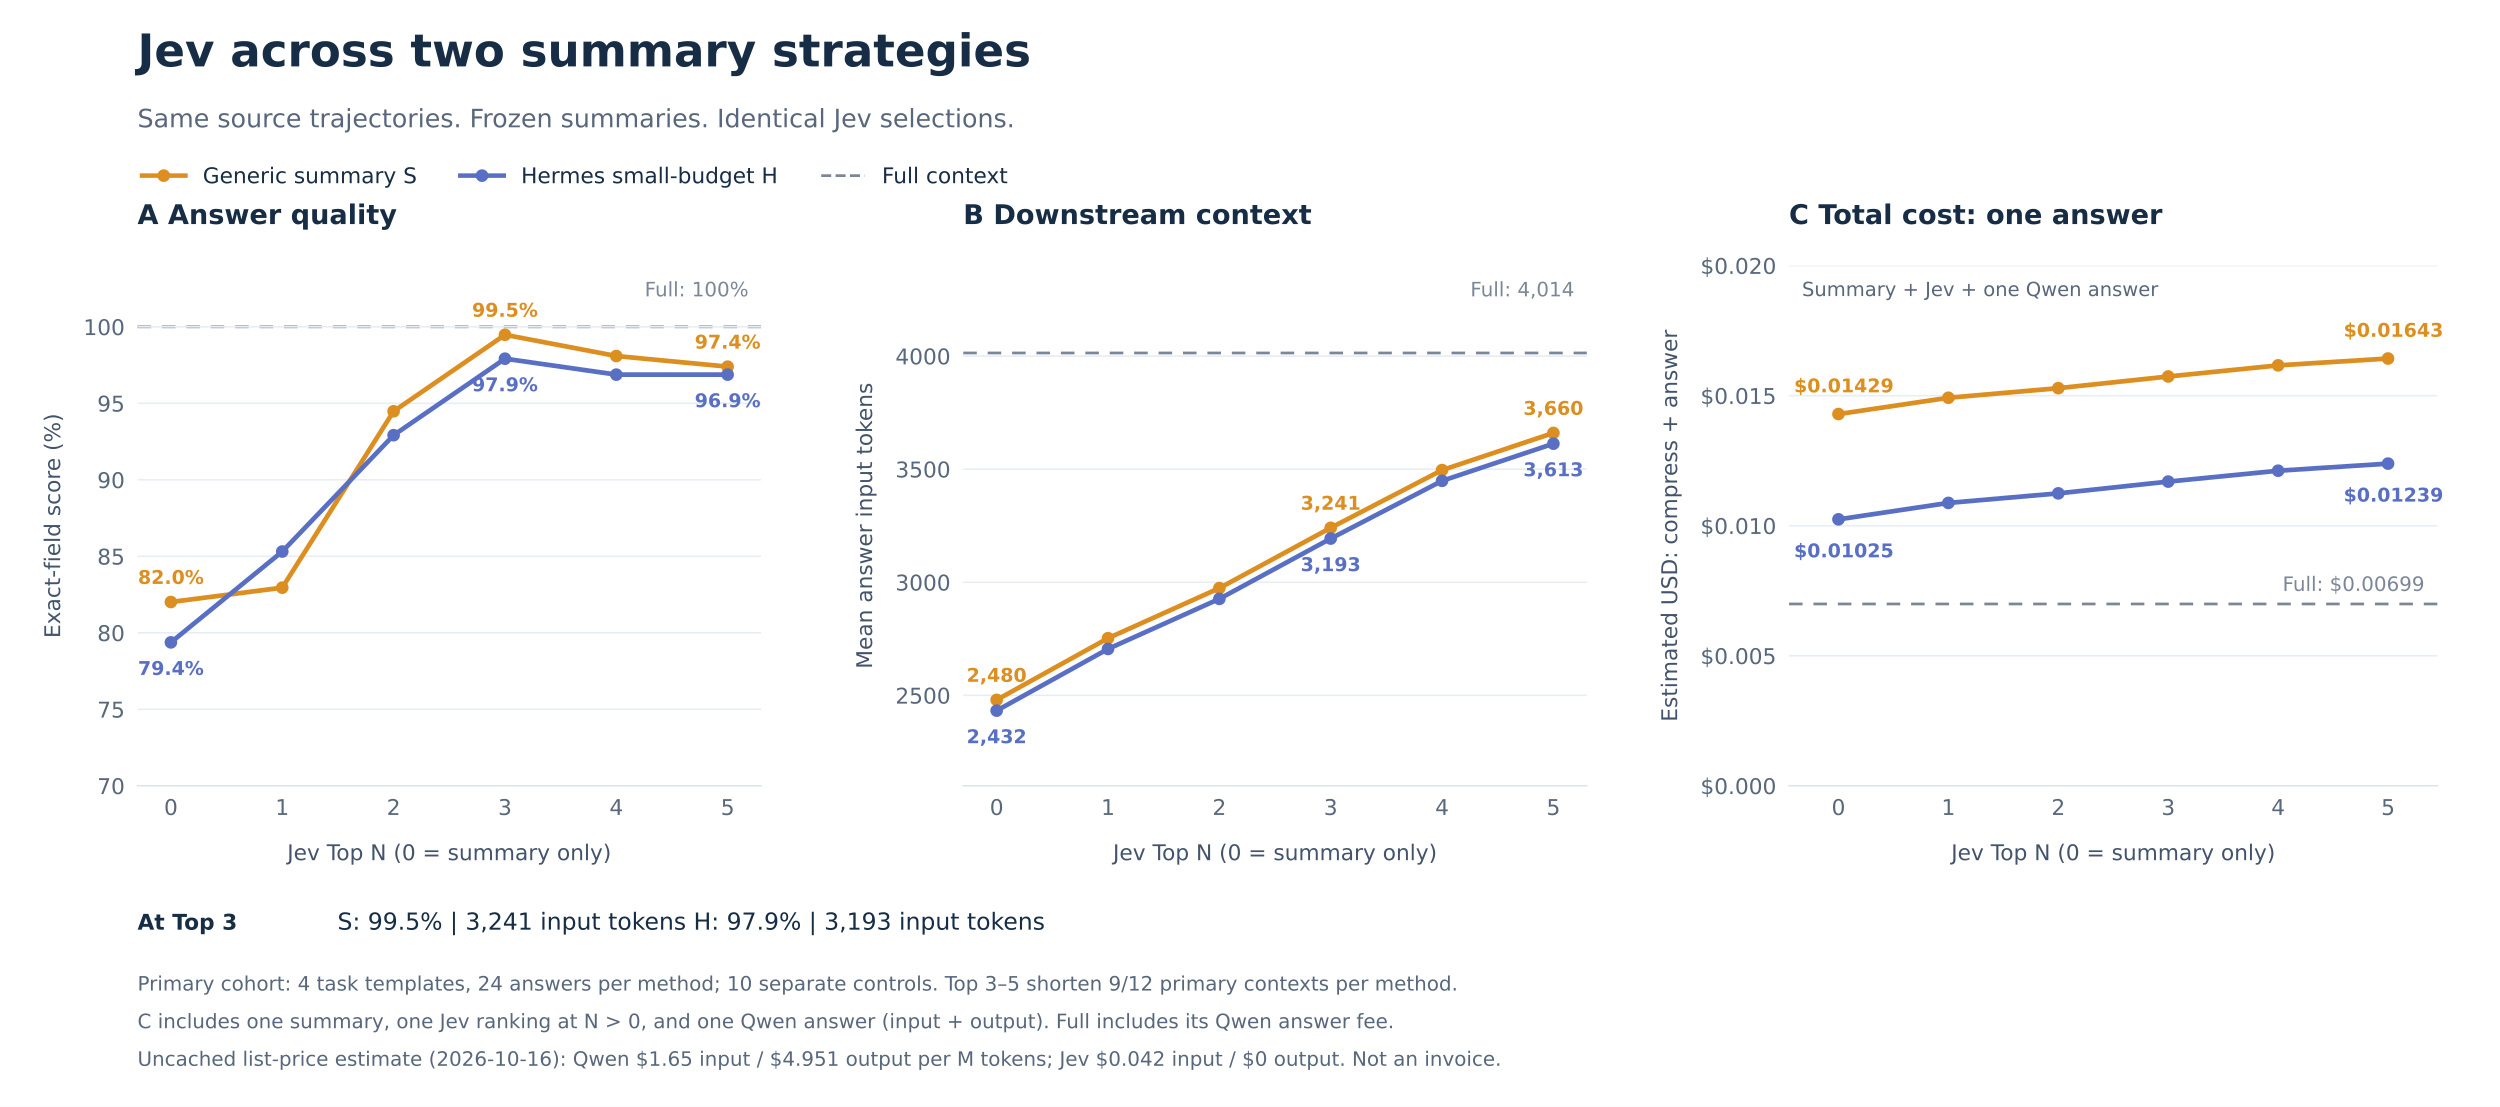
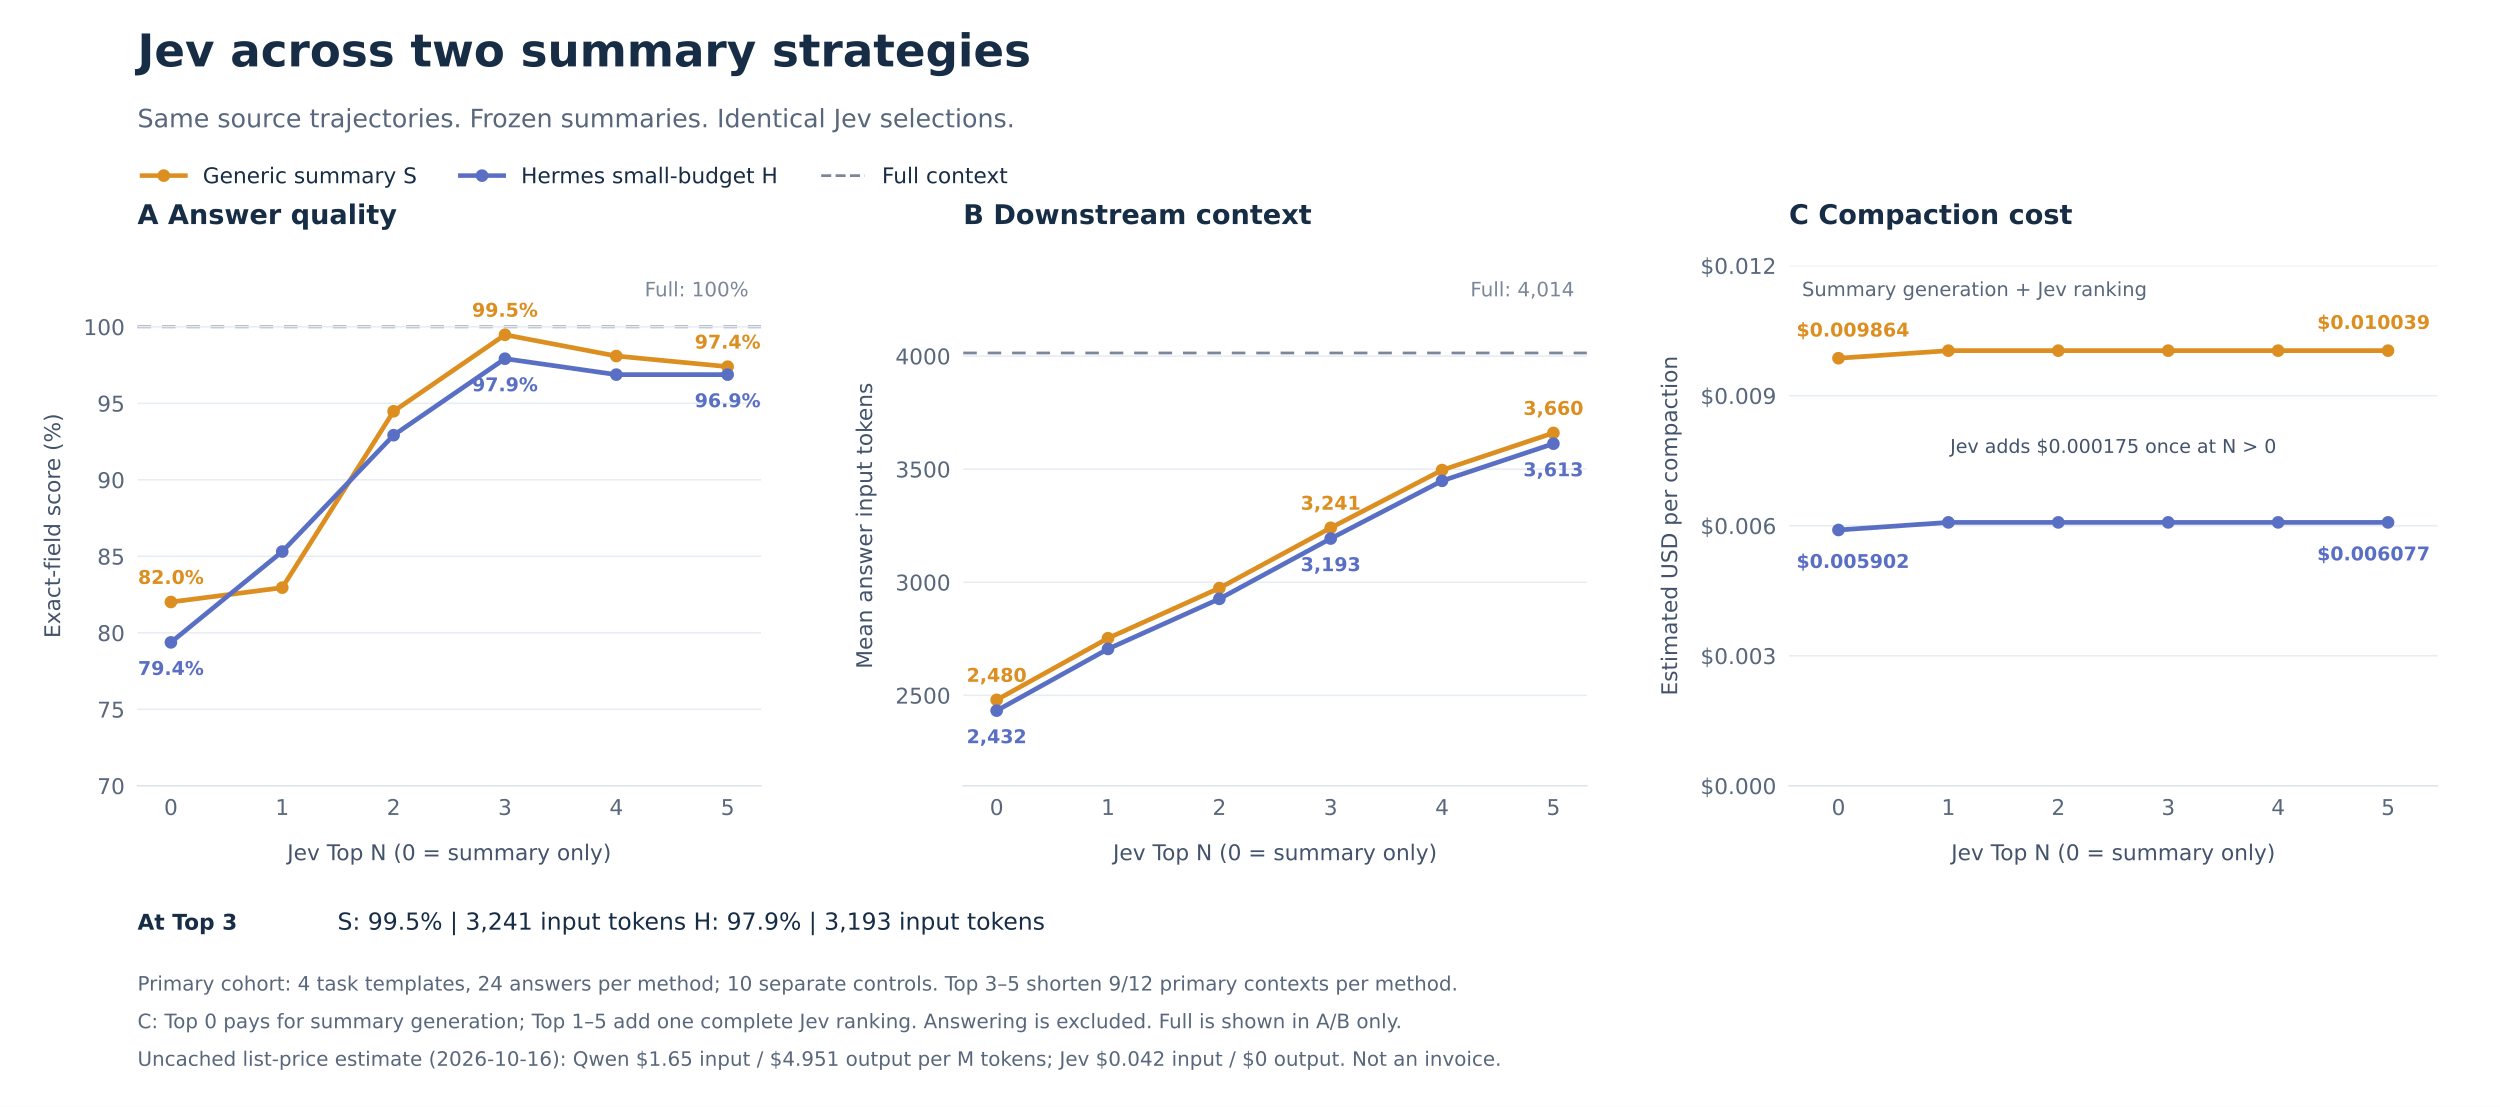
<svg xmlns="http://www.w3.org/2000/svg" xmlns:xlink="http://www.w3.org/1999/xlink" width="1382.4pt" height="612pt" viewBox="0 0 1382.4 612" version="1.1">
  <defs>
    <style type="text/css">*{stroke-linejoin: round; stroke-linecap: butt}</style>
  </defs>
  <g id="figure_1">
    <g id="patch_1">
      <path d="M 0 612 L 1382.4 612 L 1382.4 0 L 0 0 z " style="fill: #ffffff" />
    </g>
    <g id="axes_1">
      <g id="patch_2">
        <path d="M 76.032 434.52 L 420.832 434.52 L 420.832 146.88 L 76.032 146.88 z " style="fill: #ffffff" />
      </g>
      <g id="line2d_1">
-         <path d="M 76.032 180.72 L 420.832 180.72 " clip-path="url(#p766555bb3d)" style="fill: none; stroke-dasharray: 7.5,6; stroke-dashoffset: 0; stroke: #7b8798; stroke-width: 1.5" />
+         <path d="M 76.032 180.72 L 420.832 180.72 " clip-path="url(#peabac2b509)" style="fill: none; stroke-dasharray: 7.5,6; stroke-dashoffset: 0; stroke: #7b8798; stroke-width: 1.5" />
      </g>
      <g id="matplotlib.axis_1">
        <g id="xtick_1">
          <g id="line2d_2" />
          <g id="text_1">
            <text style="font-size: 12px; font-family: 'DejaVu Sans', Arial, sans-serif; text-anchor: middle; fill: #58677b" x="94.503" y="450.637" transform="rotate(-0 94.50345 450.6372)">0</text>
          </g>
        </g>
        <g id="xtick_2">
          <g id="line2d_3" />
          <g id="text_2">
            <text style="font-size: 12px; font-family: 'DejaVu Sans', Arial, sans-serif; text-anchor: middle; fill: #58677b" x="156.075" y="450.637" transform="rotate(-0 156.075 450.6372)">1</text>
          </g>
        </g>
        <g id="xtick_3">
          <g id="line2d_4" />
          <g id="text_3">
            <text style="font-size: 12px; font-family: 'DejaVu Sans', Arial, sans-serif; text-anchor: middle; fill: #58677b" x="217.646" y="450.637" transform="rotate(-0 217.6465 450.6372)">2</text>
          </g>
        </g>
        <g id="xtick_4">
          <g id="line2d_5" />
          <g id="text_4">
            <text style="font-size: 12px; font-family: 'DejaVu Sans', Arial, sans-serif; text-anchor: middle; fill: #58677b" x="279.218" y="450.637" transform="rotate(-0 279.218 450.6372)">3</text>
          </g>
        </g>
        <g id="xtick_5">
          <g id="line2d_6" />
          <g id="text_5">
            <text style="font-size: 12px; font-family: 'DejaVu Sans', Arial, sans-serif; text-anchor: middle; fill: #58677b" x="340.789" y="450.637" transform="rotate(-0 340.7895 450.6372)">4</text>
          </g>
        </g>
        <g id="xtick_6">
          <g id="line2d_7" />
          <g id="text_6">
            <text style="font-size: 12px; font-family: 'DejaVu Sans', Arial, sans-serif; text-anchor: middle; fill: #58677b" x="402.361" y="450.637" transform="rotate(-0 402.361 450.6372)">5</text>
          </g>
        </g>
        <g id="text_7">
          <text style="font-size: 12px; font-family: 'DejaVu Sans', Arial, sans-serif; text-anchor: middle; fill: #43536b" x="248.432" y="475.638" transform="rotate(-0 248.4322 475.6381)">Jev Top N  (0 = summary only)</text>
        </g>
      </g>
      <g id="matplotlib.axis_2">
        <g id="ytick_1">
          <g id="line2d_8">
-             <path d="M 76.032 434.52 L 420.832 434.52 " clip-path="url(#p766555bb3d)" style="fill: none; stroke: #e8edf3; stroke-width: 0.9; stroke-linecap: square" />
+             <path d="M 76.032 434.52 L 420.832 434.52 " clip-path="url(#peabac2b509)" style="fill: none; stroke: #e8edf3; stroke-width: 0.9; stroke-linecap: square" />
          </g>
          <g id="line2d_9" />
          <g id="text_8">
            <text style="font-size: 12px; font-family: 'DejaVu Sans', Arial, sans-serif; text-anchor: end; fill: #58677b" x="69.032" y="439.079" transform="rotate(-0 69.032 439.0786)">70</text>
          </g>
        </g>
        <g id="ytick_2">
          <g id="line2d_10">
-             <path d="M 76.032 392.22 L 420.832 392.22 " clip-path="url(#p766555bb3d)" style="fill: none; stroke: #e8edf3; stroke-width: 0.9; stroke-linecap: square" />
+             <path d="M 76.032 392.22 L 420.832 392.22 " clip-path="url(#peabac2b509)" style="fill: none; stroke: #e8edf3; stroke-width: 0.9; stroke-linecap: square" />
          </g>
          <g id="line2d_11" />
          <g id="text_9">
            <text style="font-size: 12px; font-family: 'DejaVu Sans', Arial, sans-serif; text-anchor: end; fill: #58677b" x="69.032" y="396.779" transform="rotate(-0 69.032 396.7786)">75</text>
          </g>
        </g>
        <g id="ytick_3">
          <g id="line2d_12">
-             <path d="M 76.032 349.92 L 420.832 349.92 " clip-path="url(#p766555bb3d)" style="fill: none; stroke: #e8edf3; stroke-width: 0.9; stroke-linecap: square" />
+             <path d="M 76.032 349.92 L 420.832 349.92 " clip-path="url(#peabac2b509)" style="fill: none; stroke: #e8edf3; stroke-width: 0.9; stroke-linecap: square" />
          </g>
          <g id="line2d_13" />
          <g id="text_10">
            <text style="font-size: 12px; font-family: 'DejaVu Sans', Arial, sans-serif; text-anchor: end; fill: #58677b" x="69.032" y="354.479" transform="rotate(-0 69.032 354.4786)">80</text>
          </g>
        </g>
        <g id="ytick_4">
          <g id="line2d_14">
-             <path d="M 76.032 307.62 L 420.832 307.62 " clip-path="url(#p766555bb3d)" style="fill: none; stroke: #e8edf3; stroke-width: 0.9; stroke-linecap: square" />
+             <path d="M 76.032 307.62 L 420.832 307.62 " clip-path="url(#peabac2b509)" style="fill: none; stroke: #e8edf3; stroke-width: 0.9; stroke-linecap: square" />
          </g>
          <g id="line2d_15" />
          <g id="text_11">
            <text style="font-size: 12px; font-family: 'DejaVu Sans', Arial, sans-serif; text-anchor: end; fill: #58677b" x="69.032" y="312.179" transform="rotate(-0 69.032 312.1786)">85</text>
          </g>
        </g>
        <g id="ytick_5">
          <g id="line2d_16">
-             <path d="M 76.032 265.32 L 420.832 265.32 " clip-path="url(#p766555bb3d)" style="fill: none; stroke: #e8edf3; stroke-width: 0.9; stroke-linecap: square" />
+             <path d="M 76.032 265.32 L 420.832 265.32 " clip-path="url(#peabac2b509)" style="fill: none; stroke: #e8edf3; stroke-width: 0.9; stroke-linecap: square" />
          </g>
          <g id="line2d_17" />
          <g id="text_12">
            <text style="font-size: 12px; font-family: 'DejaVu Sans', Arial, sans-serif; text-anchor: end; fill: #58677b" x="69.032" y="269.879" transform="rotate(-0 69.032 269.8786)">90</text>
          </g>
        </g>
        <g id="ytick_6">
          <g id="line2d_18">
-             <path d="M 76.032 223.02 L 420.832 223.02 " clip-path="url(#p766555bb3d)" style="fill: none; stroke: #e8edf3; stroke-width: 0.9; stroke-linecap: square" />
+             <path d="M 76.032 223.02 L 420.832 223.02 " clip-path="url(#peabac2b509)" style="fill: none; stroke: #e8edf3; stroke-width: 0.9; stroke-linecap: square" />
          </g>
          <g id="line2d_19" />
          <g id="text_13">
            <text style="font-size: 12px; font-family: 'DejaVu Sans', Arial, sans-serif; text-anchor: end; fill: #58677b" x="69.032" y="227.579" transform="rotate(-0 69.032 227.5786)">95</text>
          </g>
        </g>
        <g id="ytick_7">
          <g id="line2d_20">
-             <path d="M 76.032 180.72 L 420.832 180.72 " clip-path="url(#p766555bb3d)" style="fill: none; stroke: #e8edf3; stroke-width: 0.9; stroke-linecap: square" />
+             <path d="M 76.032 180.72 L 420.832 180.72 " clip-path="url(#peabac2b509)" style="fill: none; stroke: #e8edf3; stroke-width: 0.9; stroke-linecap: square" />
          </g>
          <g id="line2d_21" />
          <g id="text_14">
            <text style="font-size: 12px; font-family: 'DejaVu Sans', Arial, sans-serif; text-anchor: end; fill: #58677b" x="69.032" y="185.279" transform="rotate(-0 69.032 185.2786)">100</text>
          </g>
        </g>
        <g id="text_15">
          <text style="font-size: 12px; font-family: 'DejaVu Sans', Arial, sans-serif; text-anchor: middle; fill: #43536b" x="33.244" y="290.7" transform="rotate(-90 33.24419 290.7)">Exact-field score (%)</text>
        </g>
      </g>
      <g id="patch_3">
        <path d="M 76.032 434.52 L 420.832 434.52 " style="fill: none; stroke: #dbe2ea; stroke-width: 0.8; stroke-linejoin: miter; stroke-linecap: square" />
      </g>
      <g id="line2d_22">
-         <path d="M 94.503 332.882 L 156.075 324.951 L 217.646 227.426 L 279.218 185.126 L 340.789 196.876 L 402.361 202.751 " clip-path="url(#p766555bb3d)" style="fill: none; stroke: #dc8f20; stroke-width: 2.6; stroke-linecap: square" />
+         <path d="M 94.503 332.882 L 156.075 324.951 L 217.646 227.426 L 279.218 185.126 L 340.789 196.876 L 402.361 202.751 " clip-path="url(#peabac2b509)" style="fill: none; stroke: #dc8f20; stroke-width: 2.6; stroke-linecap: square" />
        <defs>
-           <path id="m4bfcf8ab74" d="M 0 3 C 0.796 3 1.559 2.684 2.121 2.121 C 2.684 1.559 3 0.796 3 0 C 3 -0.796 2.684 -1.559 2.121 -2.121 C 1.559 -2.684 0.796 -3 0 -3 C -0.796 -3 -1.559 -2.684 -2.121 -2.121 C -2.684 -1.559 -3 -0.796 -3 0 C -3 0.796 -2.684 1.559 -2.121 2.121 C -1.559 2.684 -0.796 3 0 3 z " style="stroke: #dc8f20" />
+           <path id="m07951b0c58" d="M 0 3 C 0.796 3 1.559 2.684 2.121 2.121 C 2.684 1.559 3 0.796 3 0 C 3 -0.796 2.684 -1.559 2.121 -2.121 C 1.559 -2.684 0.796 -3 0 -3 C -0.796 -3 -1.559 -2.684 -2.121 -2.121 C -2.684 -1.559 -3 -0.796 -3 0 C -3 0.796 -2.684 1.559 -2.121 2.121 C -1.559 2.684 -0.796 3 0 3 z " style="stroke: #dc8f20" />
        </defs>
-         <g clip-path="url(#p766555bb3d)">
-           <use xlink:href="#m4bfcf8ab74" x="94.503" y="332.882" style="fill: #dc8f20; stroke: #dc8f20" />
-           <use xlink:href="#m4bfcf8ab74" x="156.075" y="324.951" style="fill: #dc8f20; stroke: #dc8f20" />
-           <use xlink:href="#m4bfcf8ab74" x="217.646" y="227.426" style="fill: #dc8f20; stroke: #dc8f20" />
-           <use xlink:href="#m4bfcf8ab74" x="279.218" y="185.126" style="fill: #dc8f20; stroke: #dc8f20" />
-           <use xlink:href="#m4bfcf8ab74" x="340.789" y="196.876" style="fill: #dc8f20; stroke: #dc8f20" />
-           <use xlink:href="#m4bfcf8ab74" x="402.361" y="202.751" style="fill: #dc8f20; stroke: #dc8f20" />
+         <g clip-path="url(#peabac2b509)">
+           <use xlink:href="#m07951b0c58" x="94.503" y="332.882" style="fill: #dc8f20; stroke: #dc8f20" />
+           <use xlink:href="#m07951b0c58" x="156.075" y="324.951" style="fill: #dc8f20; stroke: #dc8f20" />
+           <use xlink:href="#m07951b0c58" x="217.646" y="227.426" style="fill: #dc8f20; stroke: #dc8f20" />
+           <use xlink:href="#m07951b0c58" x="279.218" y="185.126" style="fill: #dc8f20; stroke: #dc8f20" />
+           <use xlink:href="#m07951b0c58" x="340.789" y="196.876" style="fill: #dc8f20; stroke: #dc8f20" />
+           <use xlink:href="#m07951b0c58" x="402.361" y="202.751" style="fill: #dc8f20; stroke: #dc8f20" />
        </g>
      </g>
      <g id="text_16">
        <text style="font-weight: 700; font-size: 10.5px; font-family: 'DejaVu Sans', Arial, sans-serif; text-anchor: middle; fill: #dc8f20" x="94.503" y="322.882" transform="rotate(-0 94.50345 322.8825)">82.0%</text>
      </g>
      <g id="text_17">
        <text style="font-weight: 700; font-size: 10.5px; font-family: 'DejaVu Sans', Arial, sans-serif; text-anchor: middle; fill: #dc8f20" x="279.218" y="175.126" transform="rotate(-0 279.218 175.1262)">99.5%</text>
      </g>
      <g id="text_18">
        <text style="font-weight: 700; font-size: 10.5px; font-family: 'DejaVu Sans', Arial, sans-serif; text-anchor: middle; fill: #dc8f20" x="402.361" y="192.751" transform="rotate(-0 402.361 192.7512)">97.4%</text>
      </g>
      <g id="line2d_23">
-         <path d="M 94.503 355.207 L 156.075 304.976 L 217.646 240.645 L 279.218 198.345 L 340.789 207.157 L 402.361 207.157 " clip-path="url(#p766555bb3d)" style="fill: none; stroke: #596fc4; stroke-width: 2.6; stroke-linecap: square" />
+         <path d="M 94.503 355.207 L 156.075 304.976 L 217.646 240.645 L 279.218 198.345 L 340.789 207.157 L 402.361 207.157 " clip-path="url(#peabac2b509)" style="fill: none; stroke: #596fc4; stroke-width: 2.6; stroke-linecap: square" />
        <defs>
-           <path id="m59085ef62d" d="M 0 3 C 0.796 3 1.559 2.684 2.121 2.121 C 2.684 1.559 3 0.796 3 0 C 3 -0.796 2.684 -1.559 2.121 -2.121 C 1.559 -2.684 0.796 -3 0 -3 C -0.796 -3 -1.559 -2.684 -2.121 -2.121 C -2.684 -1.559 -3 -0.796 -3 0 C -3 0.796 -2.684 1.559 -2.121 2.121 C -1.559 2.684 -0.796 3 0 3 z " style="stroke: #596fc4" />
+           <path id="maab8e31a6c" d="M 0 3 C 0.796 3 1.559 2.684 2.121 2.121 C 2.684 1.559 3 0.796 3 0 C 3 -0.796 2.684 -1.559 2.121 -2.121 C 1.559 -2.684 0.796 -3 0 -3 C -0.796 -3 -1.559 -2.684 -2.121 -2.121 C -2.684 -1.559 -3 -0.796 -3 0 C -3 0.796 -2.684 1.559 -2.121 2.121 C -1.559 2.684 -0.796 3 0 3 z " style="stroke: #596fc4" />
        </defs>
-         <g clip-path="url(#p766555bb3d)">
-           <use xlink:href="#m59085ef62d" x="94.503" y="355.207" style="fill: #596fc4; stroke: #596fc4" />
-           <use xlink:href="#m59085ef62d" x="156.075" y="304.976" style="fill: #596fc4; stroke: #596fc4" />
-           <use xlink:href="#m59085ef62d" x="217.646" y="240.645" style="fill: #596fc4; stroke: #596fc4" />
-           <use xlink:href="#m59085ef62d" x="279.218" y="198.345" style="fill: #596fc4; stroke: #596fc4" />
-           <use xlink:href="#m59085ef62d" x="340.789" y="207.157" style="fill: #596fc4; stroke: #596fc4" />
-           <use xlink:href="#m59085ef62d" x="402.361" y="207.157" style="fill: #596fc4; stroke: #596fc4" />
+         <g clip-path="url(#peabac2b509)">
+           <use xlink:href="#maab8e31a6c" x="94.503" y="355.207" style="fill: #596fc4; stroke: #596fc4" />
+           <use xlink:href="#maab8e31a6c" x="156.075" y="304.976" style="fill: #596fc4; stroke: #596fc4" />
+           <use xlink:href="#maab8e31a6c" x="217.646" y="240.645" style="fill: #596fc4; stroke: #596fc4" />
+           <use xlink:href="#maab8e31a6c" x="279.218" y="198.345" style="fill: #596fc4; stroke: #596fc4" />
+           <use xlink:href="#maab8e31a6c" x="340.789" y="207.157" style="fill: #596fc4; stroke: #596fc4" />
+           <use xlink:href="#maab8e31a6c" x="402.361" y="207.157" style="fill: #596fc4; stroke: #596fc4" />
        </g>
      </g>
      <g id="text_19">
        <text style="font-weight: 700; font-size: 10.5px; font-family: 'DejaVu Sans', Arial, sans-serif; text-anchor: middle; fill: #596fc4" x="94.503" y="373.207" transform="rotate(-0 94.50345 373.2075)">79.4%</text>
      </g>
      <g id="text_20">
        <text style="font-weight: 700; font-size: 10.5px; font-family: 'DejaVu Sans', Arial, sans-serif; text-anchor: middle; fill: #596fc4" x="279.218" y="216.345" transform="rotate(-0 279.218 216.345)">97.9%</text>
      </g>
      <g id="text_21">
        <text style="font-weight: 700; font-size: 10.5px; font-family: 'DejaVu Sans', Arial, sans-serif; text-anchor: middle; fill: #596fc4" x="402.361" y="225.157" transform="rotate(-0 402.361 225.1575)">96.9%</text>
      </g>
      <g id="text_22">
        <text style="font-size: 11px; font-family: 'DejaVu Sans', Arial, sans-serif; text-anchor: end; fill: #7b8798" x="413.936" y="163.867" transform="rotate(-0 413.9365 163.8675)">Full: 100%</text>
      </g>
      <g id="text_23">
        <text style="font-weight: 700; font-size: 15px; font-family: 'DejaVu Sans', Arial, sans-serif; text-anchor: start; fill: #172d45" x="76.032" y="123.88" transform="rotate(-0 76.032 123.88)">A  Answer quality</text>
      </g>
    </g>
    <g id="axes_2">
      <g id="patch_4">
        <path d="M 532.64 434.52 L 877.44 434.52 L 877.44 146.88 L 532.64 146.88 z " style="fill: #ffffff" />
      </g>
      <g id="line2d_24">
-         <path d="M 532.64 195.185 L 877.44 195.185 " clip-path="url(#pbc4e44716b)" style="fill: none; stroke-dasharray: 7.5,6; stroke-dashoffset: 0; stroke: #7b8798; stroke-width: 1.5" />
+         <path d="M 532.64 195.185 L 877.44 195.185 " clip-path="url(#p5ed38ffaf2)" style="fill: none; stroke-dasharray: 7.5,6; stroke-dashoffset: 0; stroke: #7b8798; stroke-width: 1.5" />
      </g>
      <g id="matplotlib.axis_3">
        <g id="xtick_7">
          <g id="line2d_25" />
          <g id="text_24">
            <text style="font-size: 12px; font-family: 'DejaVu Sans', Arial, sans-serif; text-anchor: middle; fill: #58677b" x="551.111" y="450.637" transform="rotate(-0 551.1112 450.6372)">0</text>
          </g>
        </g>
        <g id="xtick_8">
          <g id="line2d_26" />
          <g id="text_25">
            <text style="font-size: 12px; font-family: 'DejaVu Sans', Arial, sans-serif; text-anchor: middle; fill: #58677b" x="612.683" y="450.637" transform="rotate(-0 612.6827 450.6372)">1</text>
          </g>
        </g>
        <g id="xtick_9">
          <g id="line2d_27" />
          <g id="text_26">
            <text style="font-size: 12px; font-family: 'DejaVu Sans', Arial, sans-serif; text-anchor: middle; fill: #58677b" x="674.254" y="450.637" transform="rotate(-0 674.2542 450.6372)">2</text>
          </g>
        </g>
        <g id="xtick_10">
          <g id="line2d_28" />
          <g id="text_27">
            <text style="font-size: 12px; font-family: 'DejaVu Sans', Arial, sans-serif; text-anchor: middle; fill: #58677b" x="735.826" y="450.637" transform="rotate(-0 735.8257 450.6372)">3</text>
          </g>
        </g>
        <g id="xtick_11">
          <g id="line2d_29" />
          <g id="text_28">
            <text style="font-size: 12px; font-family: 'DejaVu Sans', Arial, sans-serif; text-anchor: middle; fill: #58677b" x="797.397" y="450.637" transform="rotate(-0 797.3973 450.6372)">4</text>
          </g>
        </g>
        <g id="xtick_12">
          <g id="line2d_30" />
          <g id="text_29">
            <text style="font-size: 12px; font-family: 'DejaVu Sans', Arial, sans-serif; text-anchor: middle; fill: #58677b" x="858.969" y="450.637" transform="rotate(-0 858.9688 450.6372)">5</text>
          </g>
        </g>
        <g id="text_30">
          <text style="font-size: 12px; font-family: 'DejaVu Sans', Arial, sans-serif; text-anchor: middle; fill: #43536b" x="705.04" y="475.638" transform="rotate(-0 705.04 475.6381)">Jev Top N  (0 = summary only)</text>
        </g>
      </g>
      <g id="matplotlib.axis_4">
        <g id="ytick_8">
          <g id="line2d_31">
-             <path d="M 532.64 384.496 L 877.44 384.496 " clip-path="url(#pbc4e44716b)" style="fill: none; stroke: #e8edf3; stroke-width: 0.9; stroke-linecap: square" />
+             <path d="M 532.64 384.496 L 877.44 384.496 " clip-path="url(#p5ed38ffaf2)" style="fill: none; stroke: #e8edf3; stroke-width: 0.9; stroke-linecap: square" />
          </g>
          <g id="line2d_32" />
          <g id="text_31">
            <text style="font-size: 12px; font-family: 'DejaVu Sans', Arial, sans-serif; text-anchor: end; fill: #58677b" x="525.64" y="389.054" transform="rotate(-0 525.6398 389.0542)">2500</text>
          </g>
        </g>
        <g id="ytick_9">
          <g id="line2d_33">
-             <path d="M 532.64 321.965 L 877.44 321.965 " clip-path="url(#pbc4e44716b)" style="fill: none; stroke: #e8edf3; stroke-width: 0.9; stroke-linecap: square" />
+             <path d="M 532.64 321.965 L 877.44 321.965 " clip-path="url(#p5ed38ffaf2)" style="fill: none; stroke: #e8edf3; stroke-width: 0.9; stroke-linecap: square" />
          </g>
          <g id="line2d_34" />
          <g id="text_32">
            <text style="font-size: 12px; font-family: 'DejaVu Sans', Arial, sans-serif; text-anchor: end; fill: #58677b" x="525.64" y="326.524" transform="rotate(-0 525.6398 326.5238)">3000</text>
          </g>
        </g>
        <g id="ytick_10">
          <g id="line2d_35">
-             <path d="M 532.64 259.435 L 877.44 259.435 " clip-path="url(#pbc4e44716b)" style="fill: none; stroke: #e8edf3; stroke-width: 0.9; stroke-linecap: square" />
+             <path d="M 532.64 259.435 L 877.44 259.435 " clip-path="url(#p5ed38ffaf2)" style="fill: none; stroke: #e8edf3; stroke-width: 0.9; stroke-linecap: square" />
          </g>
          <g id="line2d_36" />
          <g id="text_33">
            <text style="font-size: 12px; font-family: 'DejaVu Sans', Arial, sans-serif; text-anchor: end; fill: #58677b" x="525.64" y="263.993" transform="rotate(-0 525.6398 263.9934)">3500</text>
          </g>
        </g>
        <g id="ytick_11">
          <g id="line2d_37">
-             <path d="M 532.64 196.904 L 877.44 196.904 " clip-path="url(#pbc4e44716b)" style="fill: none; stroke: #e8edf3; stroke-width: 0.9; stroke-linecap: square" />
+             <path d="M 532.64 196.904 L 877.44 196.904 " clip-path="url(#p5ed38ffaf2)" style="fill: none; stroke: #e8edf3; stroke-width: 0.9; stroke-linecap: square" />
          </g>
          <g id="line2d_38" />
          <g id="text_34">
            <text style="font-size: 12px; font-family: 'DejaVu Sans', Arial, sans-serif; text-anchor: end; fill: #58677b" x="525.64" y="201.463" transform="rotate(-0 525.6398 201.4629)">4000</text>
          </g>
        </g>
        <g id="text_35">
          <text style="font-size: 12px; font-family: 'DejaVu Sans', Arial, sans-serif; text-anchor: middle; fill: #43536b" x="482.217" y="290.7" transform="rotate(-90 482.2169 290.7)">Mean answer input tokens</text>
        </g>
      </g>
      <g id="patch_5">
        <path d="M 532.64 434.52 L 877.44 434.52 " style="fill: none; stroke: #dbe2ea; stroke-width: 0.8; stroke-linejoin: miter; stroke-linecap: square" />
      </g>
      <g id="line2d_39">
-         <path d="M 551.111 387.007 L 612.683 352.897 L 674.254 325.196 L 735.826 291.857 L 797.397 259.935 L 858.969 239.394 " clip-path="url(#pbc4e44716b)" style="fill: none; stroke: #dc8f20; stroke-width: 2.6; stroke-linecap: square" />
-         <g clip-path="url(#pbc4e44716b)">
-           <use xlink:href="#m4bfcf8ab74" x="551.111" y="387.007" style="fill: #dc8f20; stroke: #dc8f20" />
-           <use xlink:href="#m4bfcf8ab74" x="612.683" y="352.897" style="fill: #dc8f20; stroke: #dc8f20" />
-           <use xlink:href="#m4bfcf8ab74" x="674.254" y="325.196" style="fill: #dc8f20; stroke: #dc8f20" />
-           <use xlink:href="#m4bfcf8ab74" x="735.826" y="291.857" style="fill: #dc8f20; stroke: #dc8f20" />
-           <use xlink:href="#m4bfcf8ab74" x="797.397" y="259.935" style="fill: #dc8f20; stroke: #dc8f20" />
-           <use xlink:href="#m4bfcf8ab74" x="858.969" y="239.394" style="fill: #dc8f20; stroke: #dc8f20" />
+         <path d="M 551.111 387.007 L 612.683 352.897 L 674.254 325.196 L 735.826 291.857 L 797.397 259.935 L 858.969 239.394 " clip-path="url(#p5ed38ffaf2)" style="fill: none; stroke: #dc8f20; stroke-width: 2.6; stroke-linecap: square" />
+         <g clip-path="url(#p5ed38ffaf2)">
+           <use xlink:href="#m07951b0c58" x="551.111" y="387.007" style="fill: #dc8f20; stroke: #dc8f20" />
+           <use xlink:href="#m07951b0c58" x="612.683" y="352.897" style="fill: #dc8f20; stroke: #dc8f20" />
+           <use xlink:href="#m07951b0c58" x="674.254" y="325.196" style="fill: #dc8f20; stroke: #dc8f20" />
+           <use xlink:href="#m07951b0c58" x="735.826" y="291.857" style="fill: #dc8f20; stroke: #dc8f20" />
+           <use xlink:href="#m07951b0c58" x="797.397" y="259.935" style="fill: #dc8f20; stroke: #dc8f20" />
+           <use xlink:href="#m07951b0c58" x="858.969" y="239.394" style="fill: #dc8f20; stroke: #dc8f20" />
        </g>
      </g>
      <g id="text_36">
        <text style="font-weight: 700; font-size: 10.5px; font-family: 'DejaVu Sans', Arial, sans-serif; text-anchor: middle; fill: #dc8f20" x="551.111" y="377.007" transform="rotate(-0 551.1112 377.0073)">2,480</text>
      </g>
      <g id="text_37">
        <text style="font-weight: 700; font-size: 10.5px; font-family: 'DejaVu Sans', Arial, sans-serif; text-anchor: middle; fill: #dc8f20" x="735.826" y="281.857" transform="rotate(-0 735.8257 281.8568)">3,241</text>
      </g>
      <g id="text_38">
        <text style="font-weight: 700; font-size: 10.5px; font-family: 'DejaVu Sans', Arial, sans-serif; text-anchor: middle; fill: #dc8f20" x="858.969" y="229.394" transform="rotate(-0 858.9688 229.3938)">3,660</text>
      </g>
      <g id="line2d_40">
-         <path d="M 551.111 392.948 L 612.683 358.837 L 674.254 331.136 L 735.826 297.797 L 797.397 265.875 L 858.969 245.334 " clip-path="url(#pbc4e44716b)" style="fill: none; stroke: #596fc4; stroke-width: 2.6; stroke-linecap: square" />
-         <g clip-path="url(#pbc4e44716b)">
-           <use xlink:href="#m59085ef62d" x="551.111" y="392.948" style="fill: #596fc4; stroke: #596fc4" />
-           <use xlink:href="#m59085ef62d" x="612.683" y="358.837" style="fill: #596fc4; stroke: #596fc4" />
-           <use xlink:href="#m59085ef62d" x="674.254" y="331.136" style="fill: #596fc4; stroke: #596fc4" />
-           <use xlink:href="#m59085ef62d" x="735.826" y="297.797" style="fill: #596fc4; stroke: #596fc4" />
-           <use xlink:href="#m59085ef62d" x="797.397" y="265.875" style="fill: #596fc4; stroke: #596fc4" />
-           <use xlink:href="#m59085ef62d" x="858.969" y="245.334" style="fill: #596fc4; stroke: #596fc4" />
+         <path d="M 551.111 392.948 L 612.683 358.837 L 674.254 331.136 L 735.826 297.797 L 797.397 265.875 L 858.969 245.334 " clip-path="url(#p5ed38ffaf2)" style="fill: none; stroke: #596fc4; stroke-width: 2.6; stroke-linecap: square" />
+         <g clip-path="url(#p5ed38ffaf2)">
+           <use xlink:href="#maab8e31a6c" x="551.111" y="392.948" style="fill: #596fc4; stroke: #596fc4" />
+           <use xlink:href="#maab8e31a6c" x="612.683" y="358.837" style="fill: #596fc4; stroke: #596fc4" />
+           <use xlink:href="#maab8e31a6c" x="674.254" y="331.136" style="fill: #596fc4; stroke: #596fc4" />
+           <use xlink:href="#maab8e31a6c" x="735.826" y="297.797" style="fill: #596fc4; stroke: #596fc4" />
+           <use xlink:href="#maab8e31a6c" x="797.397" y="265.875" style="fill: #596fc4; stroke: #596fc4" />
+           <use xlink:href="#maab8e31a6c" x="858.969" y="245.334" style="fill: #596fc4; stroke: #596fc4" />
        </g>
      </g>
      <g id="text_39">
        <text style="font-weight: 700; font-size: 10.5px; font-family: 'DejaVu Sans', Arial, sans-serif; text-anchor: middle; fill: #596fc4" x="551.111" y="410.948" transform="rotate(-0 551.1112 410.9477)">2,432</text>
      </g>
      <g id="text_40">
        <text style="font-weight: 700; font-size: 10.5px; font-family: 'DejaVu Sans', Arial, sans-serif; text-anchor: middle; fill: #596fc4" x="735.826" y="315.797" transform="rotate(-0 735.8257 315.7972)">3,193</text>
      </g>
      <g id="text_41">
        <text style="font-weight: 700; font-size: 10.5px; font-family: 'DejaVu Sans', Arial, sans-serif; text-anchor: middle; fill: #596fc4" x="858.969" y="263.334" transform="rotate(-0 858.9688 263.3342)">3,613</text>
      </g>
      <g id="text_42">
        <text style="font-size: 11px; font-family: 'DejaVu Sans', Arial, sans-serif; text-anchor: end; fill: #7b8798" x="870.544" y="163.867" transform="rotate(-0 870.5442 163.8675)">Full: 4,014</text>
      </g>
      <g id="text_43">
        <text style="font-weight: 700; font-size: 15px; font-family: 'DejaVu Sans', Arial, sans-serif; text-anchor: start; fill: #172d45" x="532.64" y="123.88" transform="rotate(-0 532.6398 123.88)">B  Downstream context</text>
      </g>
    </g>
    <g id="axes_3">
      <g id="patch_6">
        <path d="M 989.248 434.52 L 1347.84 434.52 L 1347.84 146.88 L 989.248 146.88 z " style="fill: #ffffff" />
      </g>
      <g id="matplotlib.axis_5">
        <g id="xtick_13">
          <g id="line2d_41" />
          <g id="text_44">
            <text style="font-size: 12px; font-family: 'DejaVu Sans', Arial, sans-serif; text-anchor: middle; fill: #58677b" x="1016.598" y="450.637" transform="rotate(-0 1016.598 450.6372)">0</text>
          </g>
        </g>
        <g id="xtick_14">
          <g id="line2d_42" />
          <g id="text_45">
            <text style="font-size: 12px; font-family: 'DejaVu Sans', Arial, sans-serif; text-anchor: middle; fill: #58677b" x="1077.376" y="450.637" transform="rotate(-0 1077.376 450.6372)">1</text>
          </g>
        </g>
        <g id="xtick_15">
          <g id="line2d_43" />
          <g id="text_46">
            <text style="font-size: 12px; font-family: 'DejaVu Sans', Arial, sans-serif; text-anchor: middle; fill: #58677b" x="1138.155" y="450.637" transform="rotate(-0 1138.155 450.6372)">2</text>
          </g>
        </g>
        <g id="xtick_16">
          <g id="line2d_44" />
          <g id="text_47">
            <text style="font-size: 12px; font-family: 'DejaVu Sans', Arial, sans-serif; text-anchor: middle; fill: #58677b" x="1198.933" y="450.637" transform="rotate(-0 1198.933 450.6372)">3</text>
          </g>
        </g>
        <g id="xtick_17">
          <g id="line2d_45" />
          <g id="text_48">
            <text style="font-size: 12px; font-family: 'DejaVu Sans', Arial, sans-serif; text-anchor: middle; fill: #58677b" x="1259.711" y="450.637" transform="rotate(-0 1259.711 450.6372)">4</text>
          </g>
        </g>
        <g id="xtick_18">
          <g id="line2d_46" />
          <g id="text_49">
            <text style="font-size: 12px; font-family: 'DejaVu Sans', Arial, sans-serif; text-anchor: middle; fill: #58677b" x="1320.49" y="450.637" transform="rotate(-0 1320.49 450.6372)">5</text>
          </g>
        </g>
        <g id="text_50">
          <text style="font-size: 12px; font-family: 'DejaVu Sans', Arial, sans-serif; text-anchor: middle; fill: #43536b" x="1168.544" y="475.638" transform="rotate(-0 1168.544 475.6381)">Jev Top N  (0 = summary only)</text>
        </g>
      </g>
      <g id="matplotlib.axis_6">
        <g id="ytick_12">
          <g id="line2d_47">
-             <path d="M 989.248 434.52 L 1347.84 434.52 " clip-path="url(#pc18ffa5c03)" style="fill: none; stroke: #e8edf3; stroke-width: 0.9; stroke-linecap: square" />
+             <path d="M 989.248 434.52 L 1347.84 434.52 " clip-path="url(#p76a1f9e546)" style="fill: none; stroke: #e8edf3; stroke-width: 0.9; stroke-linecap: square" />
          </g>
          <g id="line2d_48" />
          <g id="text_51">
            <text style="font-size: 12px; font-family: 'DejaVu Sans', Arial, sans-serif; text-anchor: end; fill: #58677b" x="982.248" y="439.079" transform="rotate(-0 982.2475 439.0791)">$0.000</text>
          </g>
        </g>
        <g id="ytick_13">
          <g id="line2d_49">
-             <path d="M 989.248 362.61 L 1347.84 362.61 " clip-path="url(#pc18ffa5c03)" style="fill: none; stroke: #e8edf3; stroke-width: 0.9; stroke-linecap: square" />
+             <path d="M 989.248 362.61 L 1347.84 362.61 " clip-path="url(#p76a1f9e546)" style="fill: none; stroke: #e8edf3; stroke-width: 0.9; stroke-linecap: square" />
          </g>
          <g id="line2d_50" />
          <g id="text_52">
-             <text style="font-size: 12px; font-family: 'DejaVu Sans', Arial, sans-serif; text-anchor: end; fill: #58677b" x="982.248" y="367.169" transform="rotate(-0 982.2475 367.1691)">$0.005</text>
+             <text style="font-size: 12px; font-family: 'DejaVu Sans', Arial, sans-serif; text-anchor: end; fill: #58677b" x="982.248" y="367.169" transform="rotate(-0 982.2475 367.1691)">$0.003</text>
          </g>
        </g>
        <g id="ytick_14">
          <g id="line2d_51">
-             <path d="M 989.248 290.7 L 1347.84 290.7 " clip-path="url(#pc18ffa5c03)" style="fill: none; stroke: #e8edf3; stroke-width: 0.9; stroke-linecap: square" />
+             <path d="M 989.248 290.7 L 1347.84 290.7 " clip-path="url(#p76a1f9e546)" style="fill: none; stroke: #e8edf3; stroke-width: 0.9; stroke-linecap: square" />
          </g>
          <g id="line2d_52" />
          <g id="text_53">
-             <text style="font-size: 12px; font-family: 'DejaVu Sans', Arial, sans-serif; text-anchor: end; fill: #58677b" x="982.248" y="295.259" transform="rotate(-0 982.2475 295.2591)">$0.010</text>
+             <text style="font-size: 12px; font-family: 'DejaVu Sans', Arial, sans-serif; text-anchor: end; fill: #58677b" x="982.248" y="295.259" transform="rotate(-0 982.2475 295.2591)">$0.006</text>
          </g>
        </g>
        <g id="ytick_15">
          <g id="line2d_53">
-             <path d="M 989.248 218.79 L 1347.84 218.79 " clip-path="url(#pc18ffa5c03)" style="fill: none; stroke: #e8edf3; stroke-width: 0.9; stroke-linecap: square" />
+             <path d="M 989.248 218.79 L 1347.84 218.79 " clip-path="url(#p76a1f9e546)" style="fill: none; stroke: #e8edf3; stroke-width: 0.9; stroke-linecap: square" />
          </g>
          <g id="line2d_54" />
          <g id="text_54">
-             <text style="font-size: 12px; font-family: 'DejaVu Sans', Arial, sans-serif; text-anchor: end; fill: #58677b" x="982.248" y="223.349" transform="rotate(-0 982.2475 223.3491)">$0.015</text>
+             <text style="font-size: 12px; font-family: 'DejaVu Sans', Arial, sans-serif; text-anchor: end; fill: #58677b" x="982.248" y="223.349" transform="rotate(-0 982.2475 223.3491)">$0.009</text>
          </g>
        </g>
        <g id="ytick_16">
          <g id="line2d_55">
-             <path d="M 989.248 146.88 L 1347.84 146.88 " clip-path="url(#pc18ffa5c03)" style="fill: none; stroke: #e8edf3; stroke-width: 0.9; stroke-linecap: square" />
+             <path d="M 989.248 146.88 L 1347.84 146.88 " clip-path="url(#p76a1f9e546)" style="fill: none; stroke: #e8edf3; stroke-width: 0.9; stroke-linecap: square" />
          </g>
          <g id="line2d_56" />
          <g id="text_55">
-             <text style="font-size: 12px; font-family: 'DejaVu Sans', Arial, sans-serif; text-anchor: end; fill: #58677b" x="982.248" y="151.439" transform="rotate(-0 982.2475 151.4391)">$0.020</text>
+             <text style="font-size: 12px; font-family: 'DejaVu Sans', Arial, sans-serif; text-anchor: end; fill: #58677b" x="982.248" y="151.439" transform="rotate(-0 982.2475 151.4391)">$0.012</text>
          </g>
        </g>
        <g id="text_56">
-           <text style="font-size: 12px; font-family: 'DejaVu Sans', Arial, sans-serif; text-anchor: middle; fill: #43536b" x="927.376" y="290.7" transform="rotate(-90 927.376 290.7)">Estimated USD: compress + answer</text>
-         </g>
-       </g>
-       <g id="line2d_57">
-         <path d="M 989.248 333.962 L 1347.84 333.962 " clip-path="url(#pc18ffa5c03)" style="fill: none; stroke-dasharray: 7.5,6; stroke-dashoffset: 0; stroke: #7b8798; stroke-width: 1.5" />
+           <text style="font-size: 12px; font-family: 'DejaVu Sans', Arial, sans-serif; text-anchor: middle; fill: #43536b" x="927.376" y="290.7" transform="rotate(-90 927.376 290.7)">Estimated USD per compaction</text>
+         </g>
      </g>
      <g id="patch_7">
        <path d="M 989.248 434.52 L 1347.84 434.52 " style="fill: none; stroke: #dbe2ea; stroke-width: 0.8; stroke-linejoin: miter; stroke-linecap: square" />
      </g>
+       <g id="line2d_57">
+         <path d="M 1016.598 198.082 L 1077.376 193.893 L 1138.155 193.893 L 1198.933 193.893 L 1259.711 193.893 L 1320.49 193.893 " clip-path="url(#p76a1f9e546)" style="fill: none; stroke: #dc8f20; stroke-width: 2.6; stroke-linecap: square" />
+         <g clip-path="url(#p76a1f9e546)">
+           <use xlink:href="#m07951b0c58" x="1016.598" y="198.082" style="fill: #dc8f20; stroke: #dc8f20" />
+           <use xlink:href="#m07951b0c58" x="1077.376" y="193.893" style="fill: #dc8f20; stroke: #dc8f20" />
+           <use xlink:href="#m07951b0c58" x="1138.155" y="193.893" style="fill: #dc8f20; stroke: #dc8f20" />
+           <use xlink:href="#m07951b0c58" x="1198.933" y="193.893" style="fill: #dc8f20; stroke: #dc8f20" />
+           <use xlink:href="#m07951b0c58" x="1259.711" y="193.893" style="fill: #dc8f20; stroke: #dc8f20" />
+           <use xlink:href="#m07951b0c58" x="1320.49" y="193.893" style="fill: #dc8f20; stroke: #dc8f20" />
+         </g>
+       </g>
+       <g id="text_57">
+         <text style="font-weight: 700; font-size: 10.5px; font-family: 'DejaVu Sans', Arial, sans-serif; text-anchor: middle; fill: #dc8f20" x="1024.598" y="186.082" transform="rotate(-0 1024.598 186.0823)">$0.009864</text>
+       </g>
+       <g id="text_58">
+         <text style="font-weight: 700; font-size: 10.5px; font-family: 'DejaVu Sans', Arial, sans-serif; text-anchor: middle; fill: #dc8f20" x="1312.49" y="181.893" transform="rotate(-0 1312.49 181.8925)">$0.010039</text>
+       </g>
      <g id="line2d_58">
-         <path d="M 1016.598 228.957 L 1077.376 219.944 L 1138.155 214.635 L 1198.933 208.178 L 1259.711 202.023 L 1320.49 198.238 " clip-path="url(#pc18ffa5c03)" style="fill: none; stroke: #dc8f20; stroke-width: 2.6; stroke-linecap: square" />
-         <g clip-path="url(#pc18ffa5c03)">
-           <use xlink:href="#m4bfcf8ab74" x="1016.598" y="228.957" style="fill: #dc8f20; stroke: #dc8f20" />
-           <use xlink:href="#m4bfcf8ab74" x="1077.376" y="219.944" style="fill: #dc8f20; stroke: #dc8f20" />
-           <use xlink:href="#m4bfcf8ab74" x="1138.155" y="214.635" style="fill: #dc8f20; stroke: #dc8f20" />
-           <use xlink:href="#m4bfcf8ab74" x="1198.933" y="208.178" style="fill: #dc8f20; stroke: #dc8f20" />
-           <use xlink:href="#m4bfcf8ab74" x="1259.711" y="202.023" style="fill: #dc8f20; stroke: #dc8f20" />
-           <use xlink:href="#m4bfcf8ab74" x="1320.49" y="198.238" style="fill: #dc8f20; stroke: #dc8f20" />
-         </g>
-       </g>
-       <g id="text_57">
-         <text style="font-weight: 700; font-size: 10.5px; font-family: 'DejaVu Sans', Arial, sans-serif; text-anchor: middle; fill: #dc8f20" x="1019.598" y="216.957" transform="rotate(-0 1019.598 216.9574)">$0.01429</text>
-       </g>
-       <g id="text_58">
-         <text style="font-weight: 700; font-size: 10.5px; font-family: 'DejaVu Sans', Arial, sans-serif; text-anchor: middle; fill: #dc8f20" x="1323.49" y="186.238" transform="rotate(-0 1323.49 186.238)">$0.01643</text>
-       </g>
-       <g id="line2d_59">
-         <path d="M 1016.598 287.171 L 1077.376 278.087 L 1138.155 272.804 L 1198.933 266.3 L 1259.711 260.29 L 1320.49 256.357 " clip-path="url(#pc18ffa5c03)" style="fill: none; stroke: #596fc4; stroke-width: 2.6; stroke-linecap: square" />
-         <g clip-path="url(#pc18ffa5c03)">
-           <use xlink:href="#m59085ef62d" x="1016.598" y="287.171" style="fill: #596fc4; stroke: #596fc4" />
-           <use xlink:href="#m59085ef62d" x="1077.376" y="278.087" style="fill: #596fc4; stroke: #596fc4" />
-           <use xlink:href="#m59085ef62d" x="1138.155" y="272.804" style="fill: #596fc4; stroke: #596fc4" />
-           <use xlink:href="#m59085ef62d" x="1198.933" y="266.3" style="fill: #596fc4; stroke: #596fc4" />
-           <use xlink:href="#m59085ef62d" x="1259.711" y="260.29" style="fill: #596fc4; stroke: #596fc4" />
-           <use xlink:href="#m59085ef62d" x="1320.49" y="256.357" style="fill: #596fc4; stroke: #596fc4" />
+         <path d="M 1016.598 293.054 L 1077.376 288.864 L 1138.155 288.864 L 1198.933 288.864 L 1259.711 288.864 L 1320.49 288.864 " clip-path="url(#p76a1f9e546)" style="fill: none; stroke: #596fc4; stroke-width: 2.6; stroke-linecap: square" />
+         <g clip-path="url(#p76a1f9e546)">
+           <use xlink:href="#maab8e31a6c" x="1016.598" y="293.054" style="fill: #596fc4; stroke: #596fc4" />
+           <use xlink:href="#maab8e31a6c" x="1077.376" y="288.864" style="fill: #596fc4; stroke: #596fc4" />
+           <use xlink:href="#maab8e31a6c" x="1138.155" y="288.864" style="fill: #596fc4; stroke: #596fc4" />
+           <use xlink:href="#maab8e31a6c" x="1198.933" y="288.864" style="fill: #596fc4; stroke: #596fc4" />
+           <use xlink:href="#maab8e31a6c" x="1259.711" y="288.864" style="fill: #596fc4; stroke: #596fc4" />
+           <use xlink:href="#maab8e31a6c" x="1320.49" y="288.864" style="fill: #596fc4; stroke: #596fc4" />
        </g>
      </g>
      <g id="text_59">
-         <text style="font-weight: 700; font-size: 10.5px; font-family: 'DejaVu Sans', Arial, sans-serif; text-anchor: middle; fill: #596fc4" x="1019.598" y="308.171" transform="rotate(-0 1019.598 308.1715)">$0.01025</text>
+         <text style="font-weight: 700; font-size: 10.5px; font-family: 'DejaVu Sans', Arial, sans-serif; text-anchor: middle; fill: #596fc4" x="1024.598" y="314.054" transform="rotate(-0 1024.598 314.0541)">$0.005902</text>
      </g>
      <g id="text_60">
-         <text style="font-weight: 700; font-size: 10.5px; font-family: 'DejaVu Sans', Arial, sans-serif; text-anchor: middle; fill: #596fc4" x="1323.49" y="277.357" transform="rotate(-0 1323.49 277.3572)">$0.01239</text>
+         <text style="font-weight: 700; font-size: 10.5px; font-family: 'DejaVu Sans', Arial, sans-serif; text-anchor: middle; fill: #596fc4" x="1312.49" y="309.864" transform="rotate(-0 1312.49 309.8643)">$0.006077</text>
      </g>
      <g id="text_61">
-         <text style="font-size: 10.8px; font-family: 'DejaVu Sans', Arial, sans-serif; text-anchor: start; fill: #58677b" x="996.419" y="163.715" transform="rotate(-0 996.4194 163.7147)">Summary + Jev + one Qwen answer</text>
+         <text style="font-size: 10.8px; font-family: 'DejaVu Sans', Arial, sans-serif; text-anchor: start; fill: #58677b" x="996.419" y="163.716" transform="rotate(-0 996.4194 163.7155)">Summary generation + Jev ranking</text>
      </g>
      <g id="text_62">
-         <text style="font-size: 11px; font-family: 'DejaVu Sans', Arial, sans-serif; text-anchor: end; fill: #7b8798" x="1340.668" y="326.771" transform="rotate(-0 1340.668 326.7708)">Full: $0.00699</text>
+         <text style="font-size: 10.5px; font-family: 'DejaVu Sans', Arial, sans-serif; text-anchor: middle; fill: #43536b" x="1168.544" y="250.43" transform="rotate(-0 1168.544 250.4304)">Jev adds $0.000175 once at N &gt; 0</text>
      </g>
      <g id="text_63">
-         <text style="font-weight: 700; font-size: 15px; font-family: 'DejaVu Sans', Arial, sans-serif; text-anchor: start; fill: #172d45" x="989.248" y="123.88" transform="rotate(-0 989.2475 123.88)">C  Total cost: one answer</text>
+         <text style="font-weight: 700; font-size: 15px; font-family: 'DejaVu Sans', Arial, sans-serif; text-anchor: start; fill: #172d45" x="989.248" y="123.88" transform="rotate(-0 989.2475 123.88)">C  Compaction cost</text>
      </g>
    </g>
    <g id="text_64">
      <text style="font-weight: 700; font-size: 25px; font-family: 'DejaVu Sans', Arial, sans-serif; text-anchor: start; fill: #172d45" x="76.032" y="36.72" transform="rotate(-0 76.032 36.72)">Jev across two summary strategies</text>
    </g>
    <g id="text_65">
      <text style="font-size: 14px; font-family: 'DejaVu Sans', Arial, sans-serif; text-anchor: start; fill: #58677b" x="76.032" y="70.38" transform="rotate(-0 76.032 70.38)">Same source trajectories. Frozen summaries. Identical Jev selections.</text>
    </g>
    <g id="text_66">
      <text style="font-weight: 700; font-size: 12px; font-family: 'DejaVu Sans', Arial, sans-serif; text-anchor: start; fill: #172d45" x="76.032" y="514.08" transform="rotate(-0 76.032 514.08)">At Top 3</text>
    </g>
    <g id="text_67">
      <text style="font-size: 13px; font-family: 'DejaVu Sans', Arial, sans-serif; text-anchor: start; fill: #172d45" x="186.624" y="514.08" transform="rotate(-0 186.624 514.08)">S: 99.5%  |  3,241 input tokens       H: 97.9%  |  3,193 input tokens</text>
    </g>
    <g id="text_68">
      <text style="font-size: 11px; font-family: 'DejaVu Sans', Arial, sans-serif; text-anchor: start; fill: #58677b" x="76.032" y="547.74" transform="rotate(-0 76.032 547.74)">Primary cohort: 4 task templates, 24 answers per method; 10 separate controls. Top 3–5 shorten 9/12 primary contexts per method.</text>
    </g>
    <g id="text_69">
-       <text style="font-size: 11px; font-family: 'DejaVu Sans', Arial, sans-serif; text-anchor: start; fill: #58677b" x="76.032" y="568.548" transform="rotate(-0 76.032 568.548)">C includes one summary, one Jev ranking at N &gt; 0, and one Qwen answer (input + output). Full includes its Qwen answer fee.</text>
+       <text style="font-size: 11px; font-family: 'DejaVu Sans', Arial, sans-serif; text-anchor: start; fill: #58677b" x="76.032" y="568.548" transform="rotate(-0 76.032 568.548)">C: Top 0 pays for summary generation; Top 1–5 add one complete Jev ranking. Answering is excluded. Full is shown in A/B only.</text>
    </g>
    <g id="text_70">
      <text style="font-size: 11px; font-family: 'DejaVu Sans', Arial, sans-serif; text-anchor: start; fill: #58677b" x="76.032" y="589.356" transform="rotate(-0 76.032 589.356)">Uncached list-price estimate (2026-10-16): Qwen $1.65 input / $4.951 output per M tokens; Jev $0.042 input / $0 output. Not an invoice.</text>
    </g>
    <g id="legend_1">
-       <g id="line2d_60">
+       <g id="line2d_59">
        <path d="M 78.538 97.114 L 90.538 97.114 L 102.538 97.114 " style="fill: none; stroke: #dc8f20; stroke-width: 2.5; stroke-linecap: square" />
        <g>
-           <use xlink:href="#m4bfcf8ab74" x="90.538" y="97.114" style="fill: #dc8f20; stroke: #dc8f20" />
+           <use xlink:href="#m07951b0c58" x="90.538" y="97.114" style="fill: #dc8f20; stroke: #dc8f20" />
        </g>
      </g>
      <g id="text_71">
        <text style="font-size: 12px; font-family: 'DejaVu Sans', Arial, sans-serif; text-anchor: start; fill: #172d45" x="112.138" y="101.314" transform="rotate(-0 112.1376 101.3141)">Generic summary S</text>
      </g>
-       <g id="line2d_61">
+       <g id="line2d_60">
        <path d="M 254.542 97.114 L 266.542 97.114 L 278.542 97.114 " style="fill: none; stroke: #596fc4; stroke-width: 2.5; stroke-linecap: square" />
        <g>
-           <use xlink:href="#m59085ef62d" x="266.542" y="97.114" style="fill: #596fc4; stroke: #596fc4" />
+           <use xlink:href="#maab8e31a6c" x="266.542" y="97.114" style="fill: #596fc4; stroke: #596fc4" />
        </g>
      </g>
      <g id="text_72">
        <text style="font-size: 12px; font-family: 'DejaVu Sans', Arial, sans-serif; text-anchor: start; fill: #172d45" x="288.142" y="101.314" transform="rotate(-0 288.142 101.3141)">Hermes small-budget H</text>
      </g>
-       <g id="line2d_62">
+       <g id="line2d_61">
        <path d="M 454.087 97.114 L 466.087 97.114 L 478.087 97.114 " style="fill: none; stroke-dasharray: 5.55,2.4; stroke-dashoffset: 0; stroke: #7b8798; stroke-width: 1.5" />
      </g>
      <g id="text_73">
        <text style="font-size: 12px; font-family: 'DejaVu Sans', Arial, sans-serif; text-anchor: start; fill: #172d45" x="487.687" y="101.314" transform="rotate(-0 487.687 101.3141)">Full context</text>
      </g>
    </g>
  </g>
  <defs>
-     <clipPath id="p766555bb3d">
+     <clipPath id="peabac2b509">
      <rect x="76.032" y="146.88" width="344.8" height="287.64" />
    </clipPath>
-     <clipPath id="pbc4e44716b">
+     <clipPath id="p5ed38ffaf2">
      <rect x="532.64" y="146.88" width="344.8" height="287.64" />
    </clipPath>
-     <clipPath id="pc18ffa5c03">
+     <clipPath id="p76a1f9e546">
      <rect x="989.248" y="146.88" width="358.592" height="287.64" />
    </clipPath>
  </defs>
</svg>
